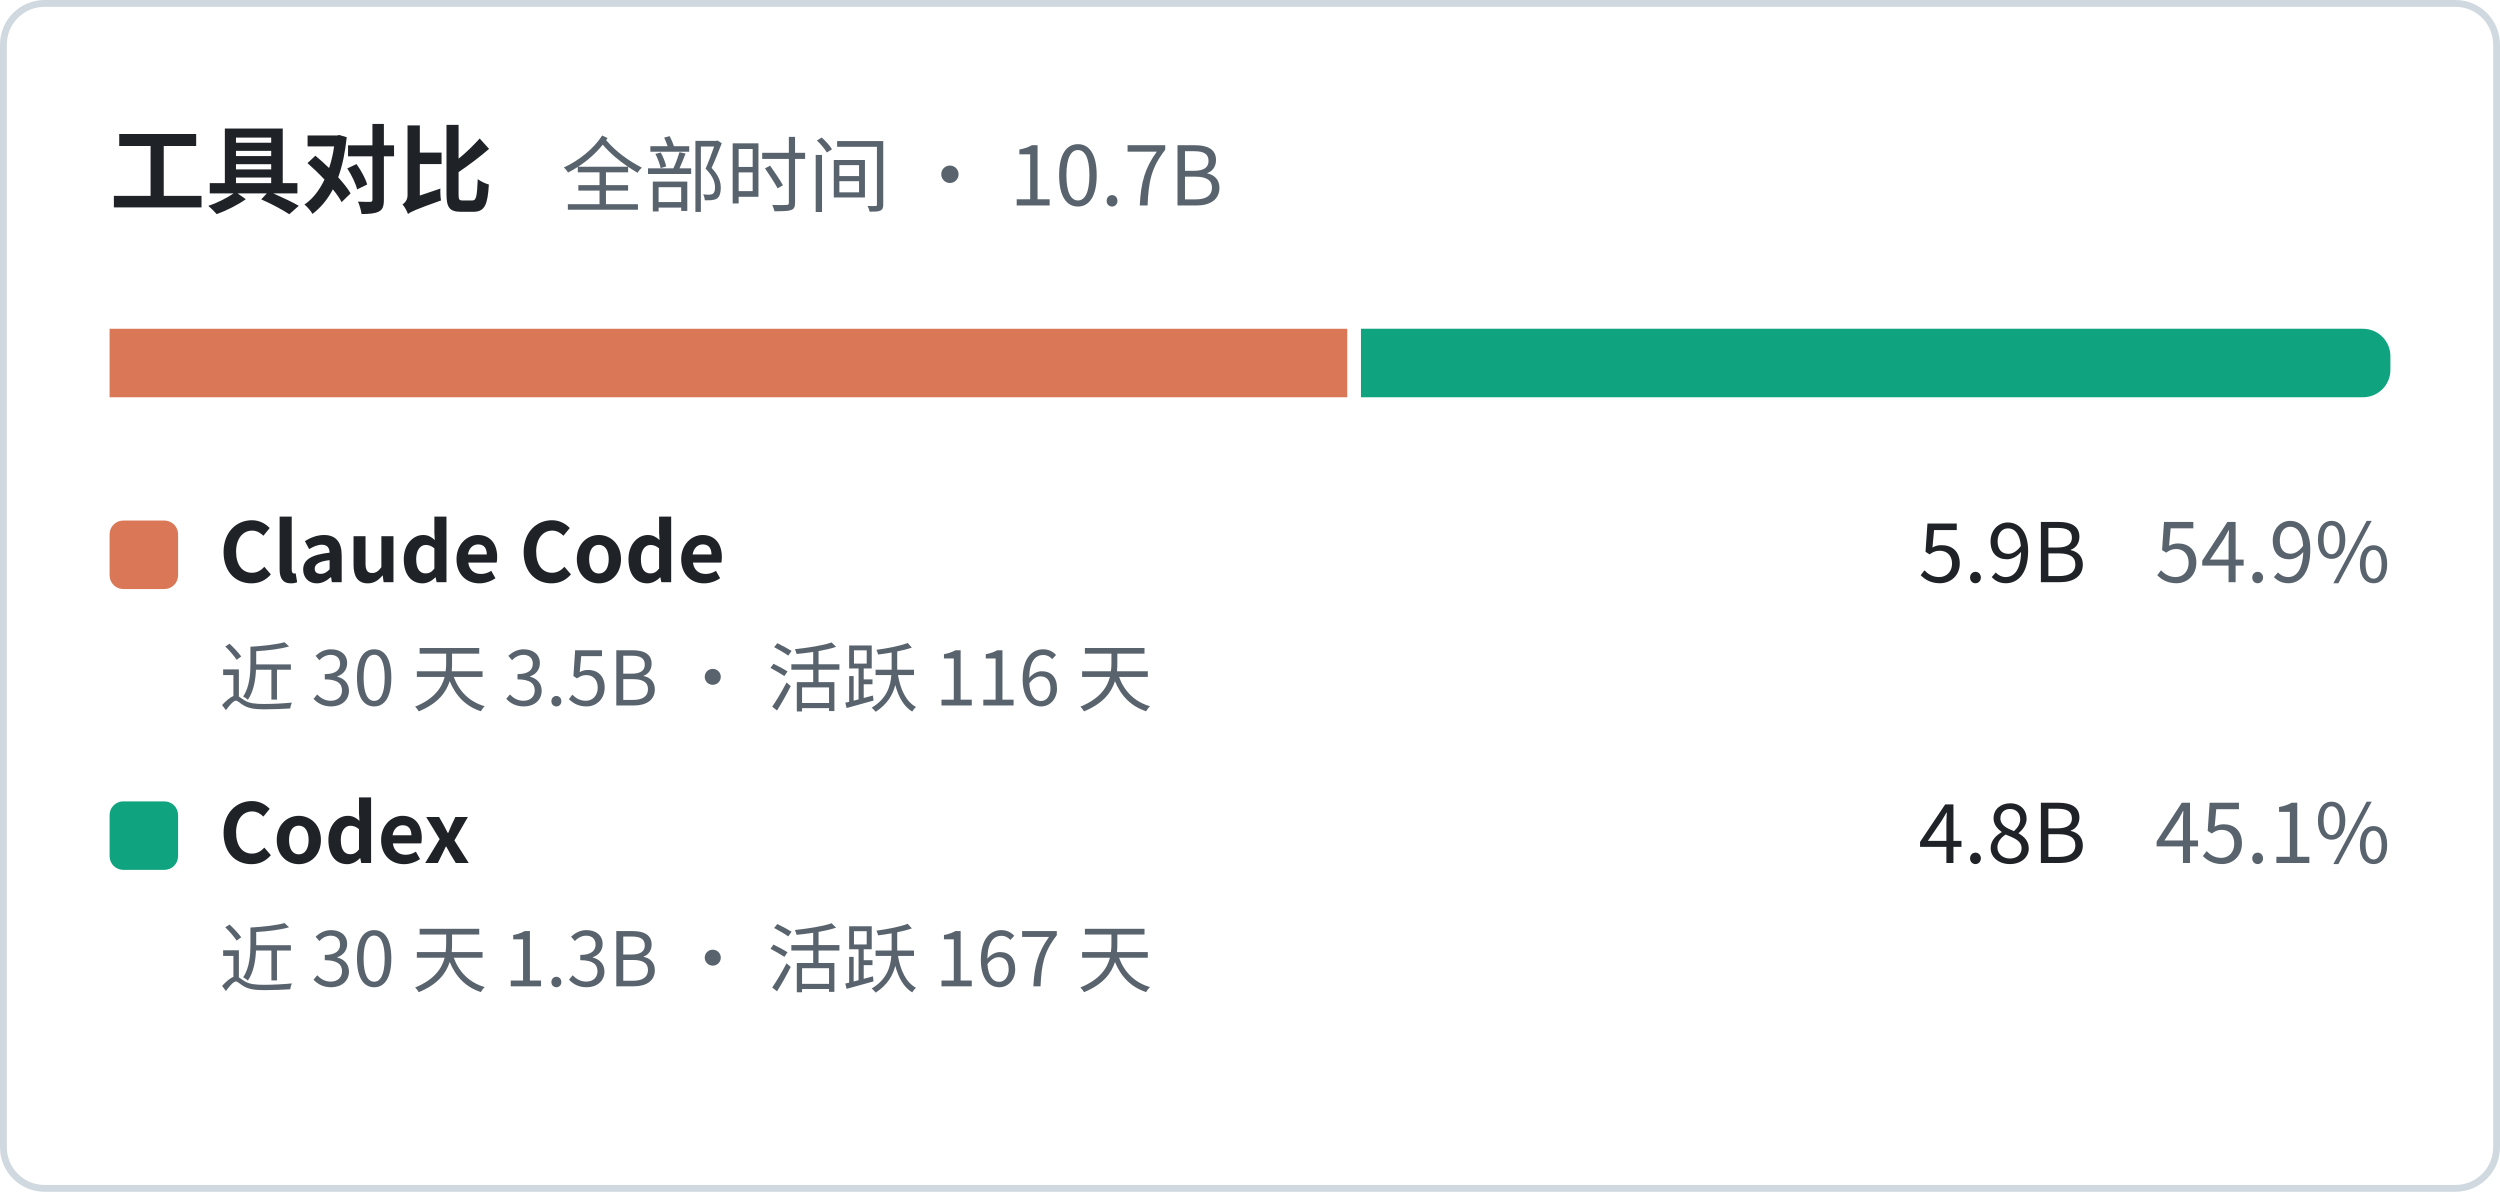
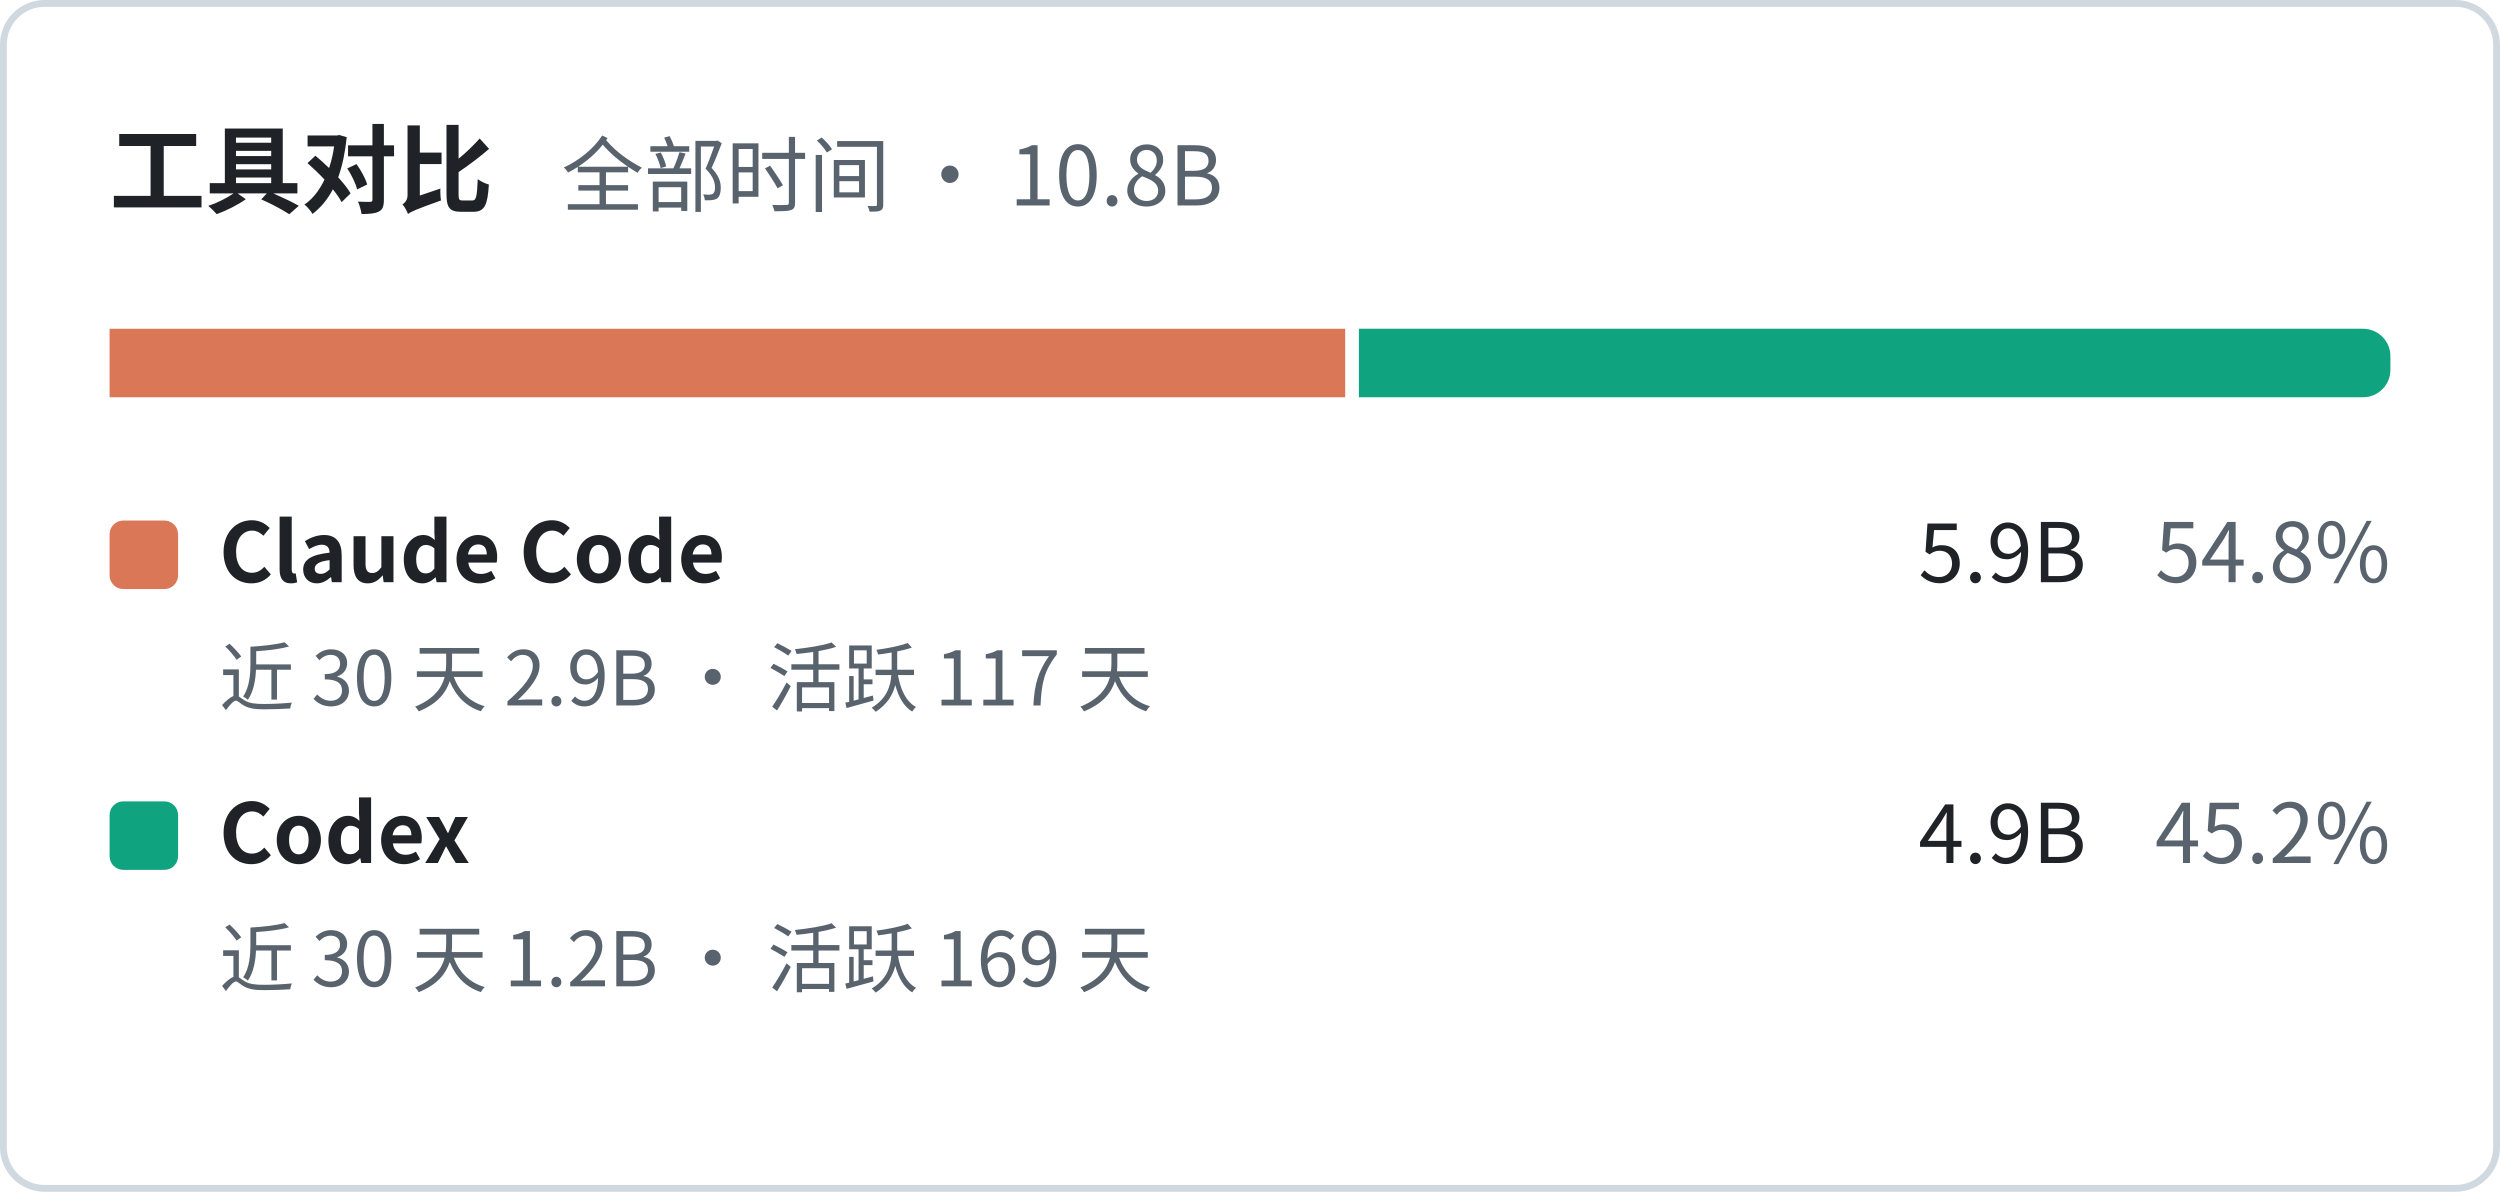
<svg xmlns="http://www.w3.org/2000/svg" width="365" height="174" viewBox="0 0 365 174" font-family="system-ui, -apple-system, 'Segoe UI', 'PingFang SC', 'Microsoft YaHei', 'Noto Sans CJK SC', sans-serif">
  <rect x="0.5" y="0.5" width="364" height="173" rx="6" fill="none" stroke="#d1d9e0" />
-   <text x="16" y="30" font-size="14" font-weight="600" fill="#1f2328">工具对比<tspan dx="10" font-size="12" font-weight="400" fill="#59636e">全部时间 · 10.7B</tspan>
+   <text x="16" y="30" font-size="14" font-weight="600" fill="#1f2328">工具对比<tspan dx="10" font-size="12" font-weight="400" fill="#59636e">全部时间 · 10.8B</tspan>
  </text>
-   <rect x="16.0" y="48" width="180.7" height="10" fill="#d97757" />
-   <path d="M198.7 48 h146.3 a4.0 4.0 0 0 1 4.0 4.0 v2.0 a4.0 4.0 0 0 1 -4.0 4.0 h-146.3 z" fill="#10a37f" />
+   <rect x="16.0" y="48" width="180.4" height="10" fill="#d97757" />
+   <path d="M198.4 48 h146.6 a4.0 4.0 0 0 1 4.0 4.0 v2.0 a4.0 4.0 0 0 1 -4.0 4.0 h-146.6 z" fill="#10a37f" />
  <rect x="16" y="76.0" width="10" height="10" rx="2" fill="#d97757" />
  <text x="32" y="85.0" font-size="12" font-weight="600" fill="#1f2328">Claude Code</text>
-   <text x="349" y="85.0" font-size="12" text-anchor="end" fill="#1f2328">5.9B<tspan dx="10" font-size="12" font-weight="400" fill="#59636e">54.9%</tspan>
+   <text x="349" y="85.0" font-size="12" text-anchor="end" fill="#1f2328">5.9B<tspan dx="10" font-size="12" font-weight="400" fill="#59636e">54.8%</tspan>
  </text>
-   <text x="32" y="103.0" font-size="11" fill="#59636e">近 30 天 3.5B · 活跃 116 天</text>
+   <text x="32" y="103.0" font-size="11" fill="#59636e">近 30 天 2.9B · 活跃 117 天</text>
  <rect x="16" y="117.0" width="10" height="10" rx="2" fill="#10a37f" />
  <text x="32" y="126.0" font-size="12" font-weight="600" fill="#1f2328">Codex</text>
-   <text x="349" y="126.0" font-size="12" text-anchor="end" fill="#1f2328">4.8B<tspan dx="10" font-size="12" font-weight="400" fill="#59636e">45.1%</tspan>
+   <text x="349" y="126.0" font-size="12" text-anchor="end" fill="#1f2328">4.9B<tspan dx="10" font-size="12" font-weight="400" fill="#59636e">45.2%</tspan>
  </text>
-   <text x="32" y="144.0" font-size="11" fill="#59636e">近 30 天 1.3B · 活跃 167 天</text>
+   <text x="32" y="144.0" font-size="11" fill="#59636e">近 30 天 1.2B · 活跃 169 天</text>
</svg>
